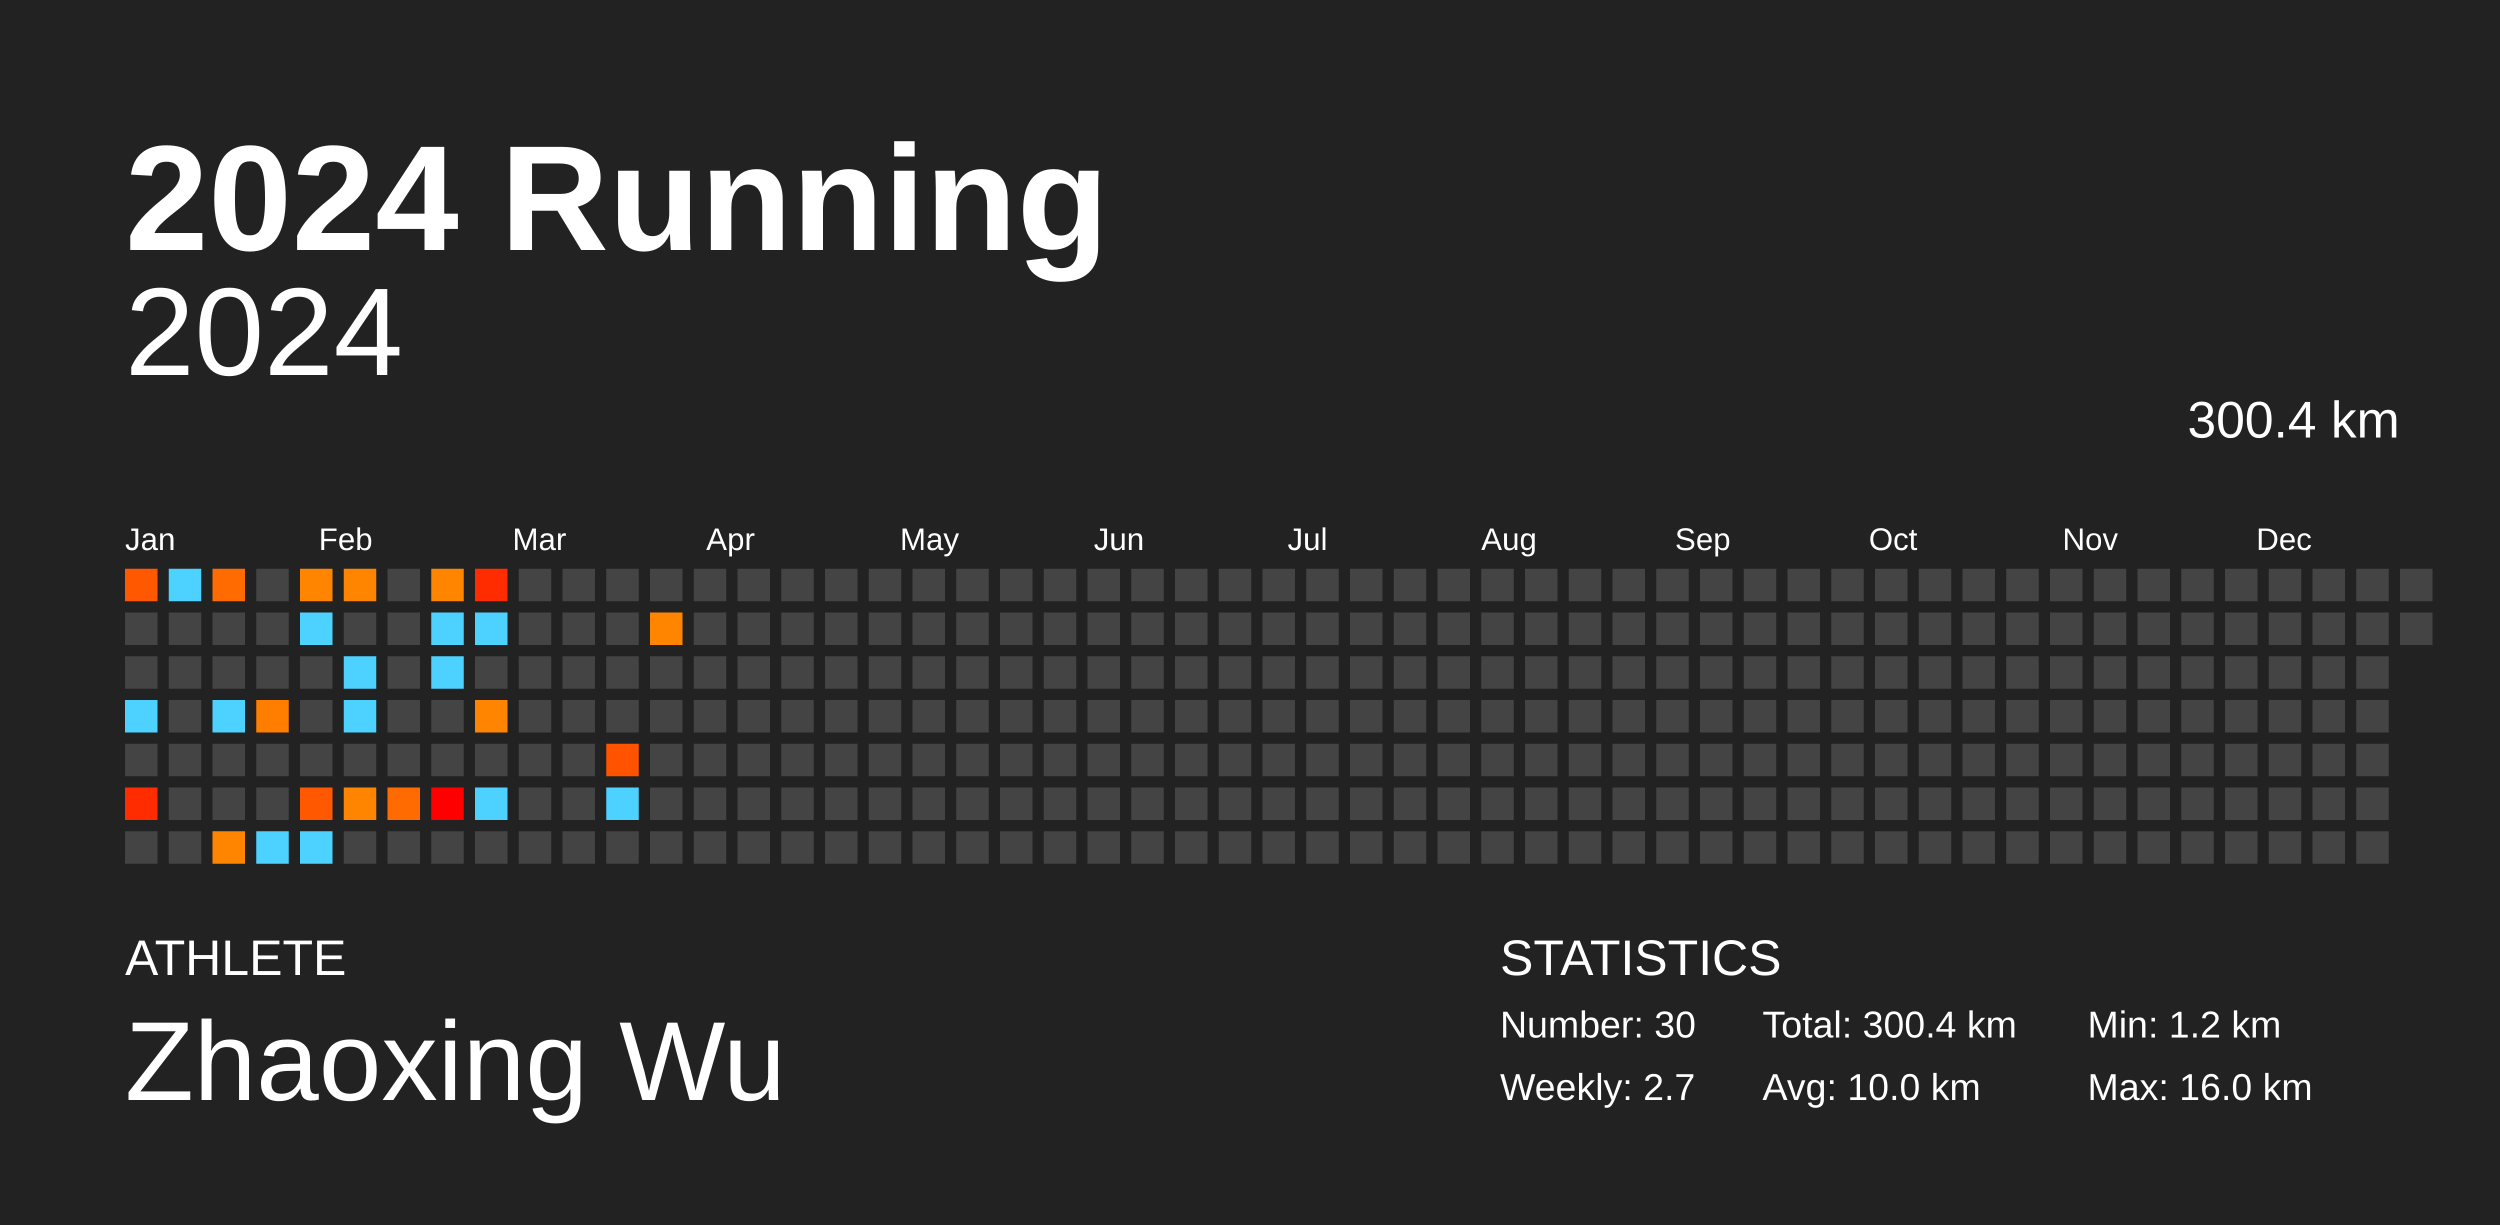
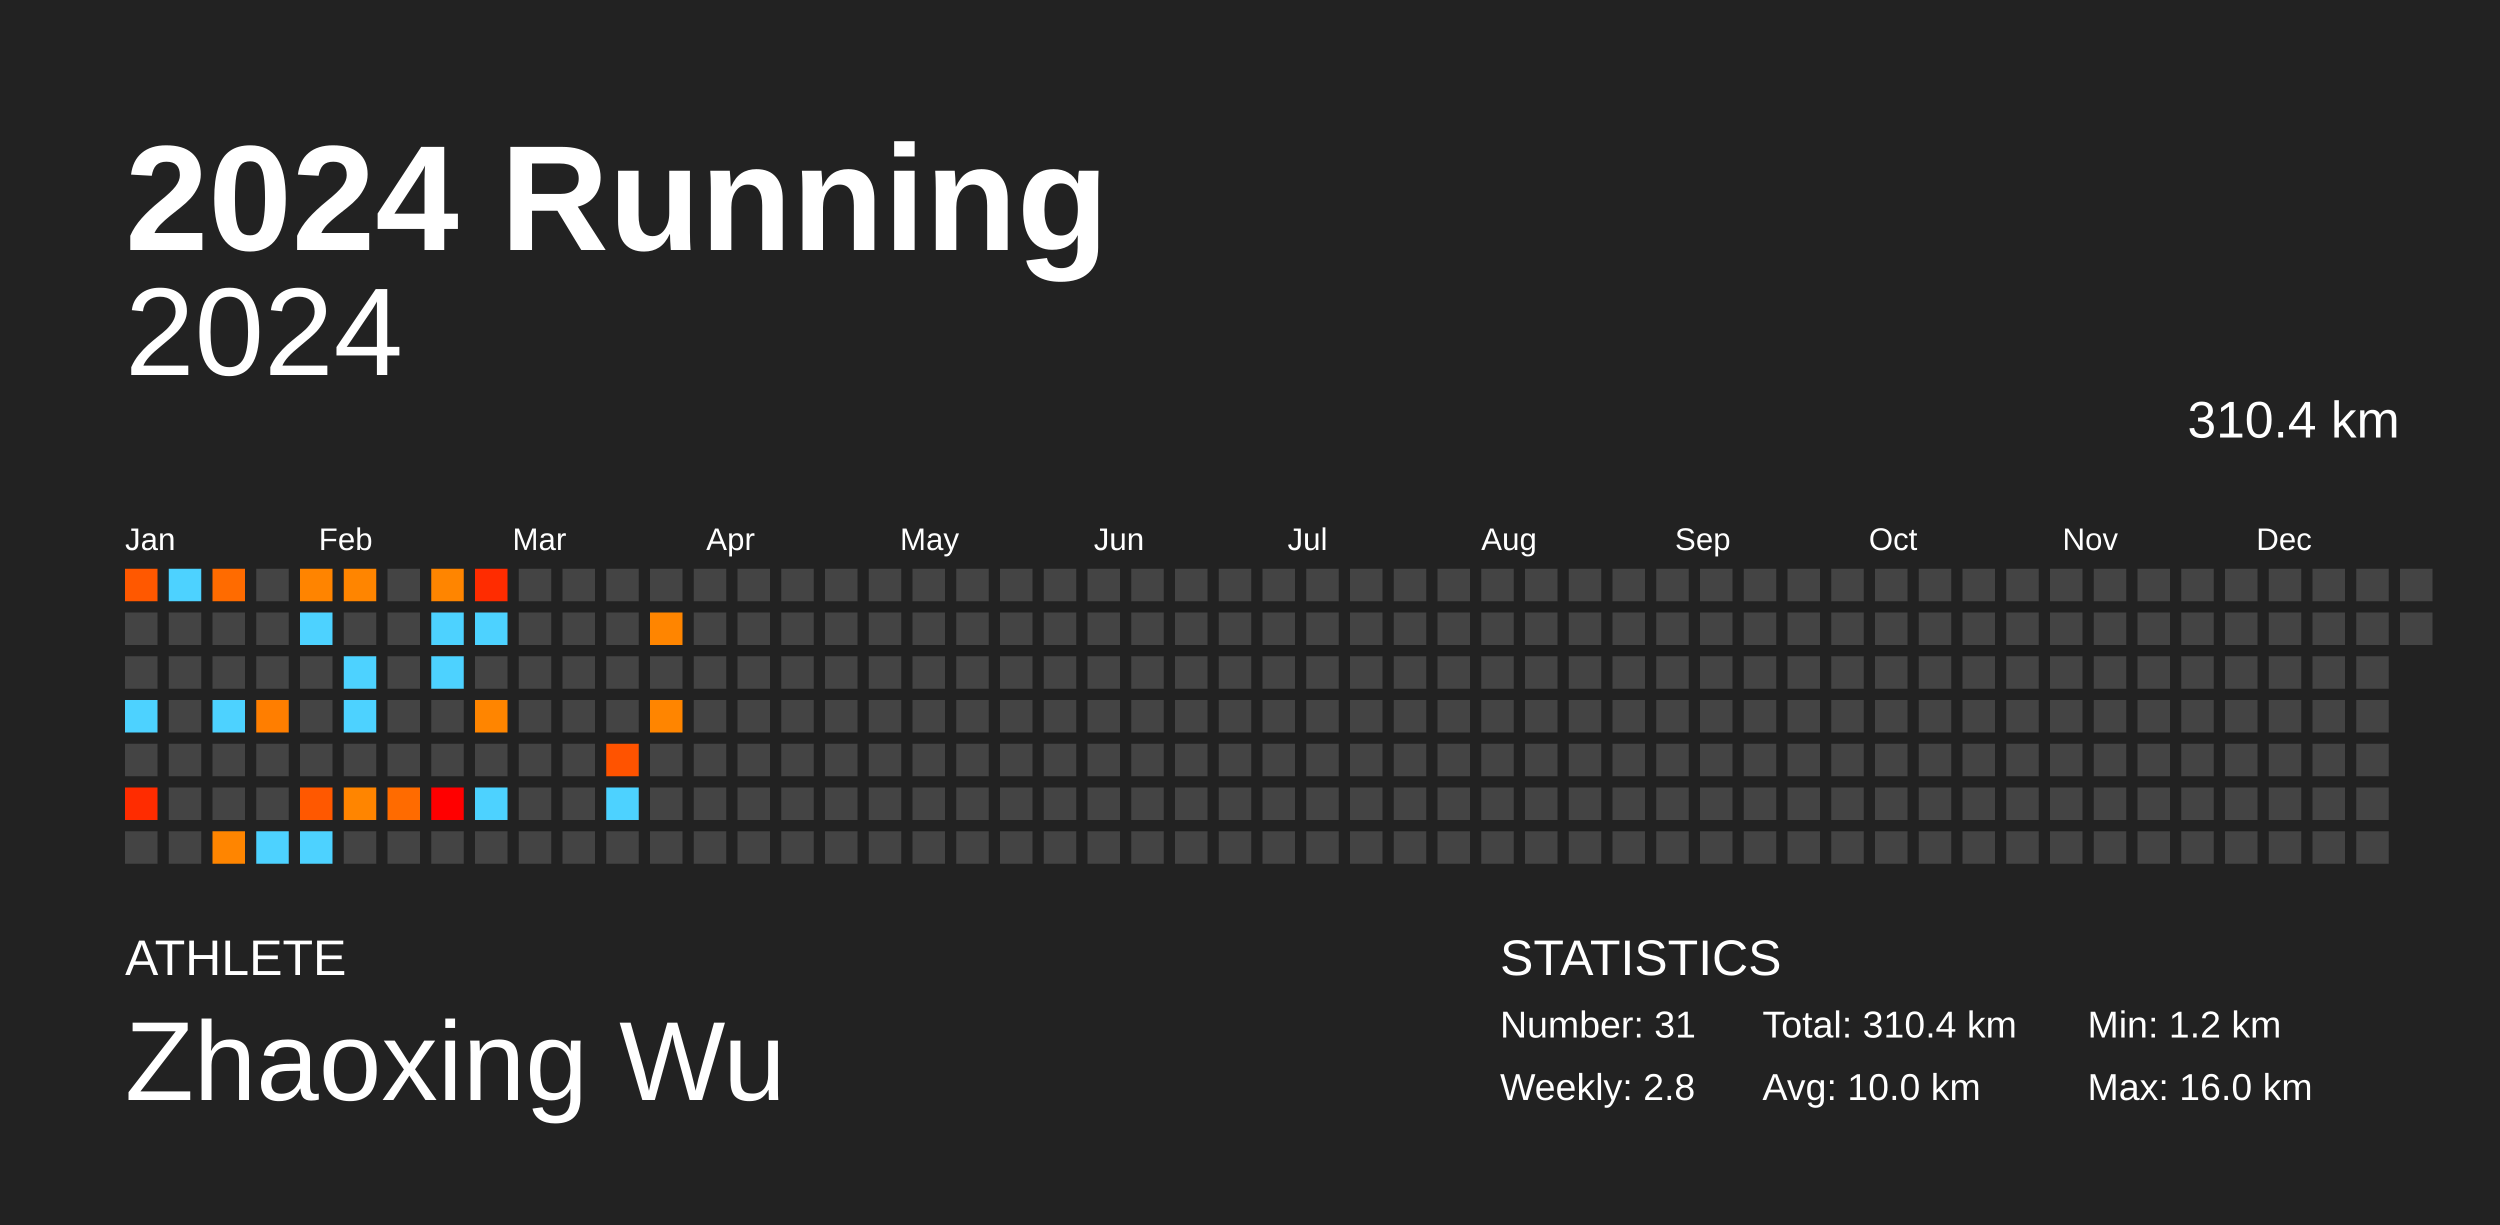
<svg xmlns="http://www.w3.org/2000/svg" baseProfile="full" height="98mm" version="1.1" viewBox="0,0,200,98" width="200mm">
  <defs />
  <rect fill="#222222" height="98" width="200" x="0" y="0" />
  <text fill="#FFFFFF" style="font-size:12px; font-family:Arial; font-weight:bold;" x="10" y="20">2024 Running</text>
  <text fill="#FFFFFF" style="font-size:4px; font-family:Arial" x="10" y="78">ATHLETE</text>
  <text fill="#FFFFFF" style="font-size:9px; font-family:Arial" x="10" y="88">Zhaoxing Wu</text>
  <text fill="#FFFFFF" style="font-size:4px; font-family:Arial" x="120" y="78">STATISTICS</text>
-   <text fill="#FFFFFF" style="font-size:3px; font-family:Arial" x="120" y="83">Number: 30</text>
-   <text fill="#FFFFFF" style="font-size:3px; font-family:Arial" x="120" y="88">Weekly: 2.7</text>
-   <text fill="#FFFFFF" style="font-size:3px; font-family:Arial" x="141" y="83">Total: 300.4 km</text>
+   <text fill="#FFFFFF" style="font-size:3px; font-family:Arial" x="120" y="83">Number: 31</text>
+   <text fill="#FFFFFF" style="font-size:3px; font-family:Arial" x="120" y="88">Weekly: 2.8</text>
+   <text fill="#FFFFFF" style="font-size:3px; font-family:Arial" x="141" y="83">Total: 310.4 km</text>
  <text fill="#FFFFFF" style="font-size:3px; font-family:Arial" x="141" y="88">Avg: 10.0 km</text>
  <text fill="#FFFFFF" style="font-size:3px; font-family:Arial" x="167" y="83">Min: 1.2 km</text>
  <text fill="#FFFFFF" style="font-size:3px; font-family:Arial" x="167" y="88">Max: 16.0 km</text>
  <text alignment-baseline="hanging" fill="#FFFFFF" style="font-size:10.0px; font-family:Arial;" x="10" y="30">2024</text>
-   <text alignment-baseline="hanging" fill="#FFFFFF" style="font-size:4.125px; font-family:Arial;" x="175" y="35">300.4 km</text>
+   <text alignment-baseline="hanging" fill="#FFFFFF" style="font-size:4.125px; font-family:Arial;" x="175" y="35">310.4 km</text>
  <text fill="#FFFFFF" style="font-size:2.5px; font-family:Arial" x="10.0" y="44">Jan</text>
  <text fill="#FFFFFF" style="font-size:2.5px; font-family:Arial" x="25.5" y="44">Feb</text>
  <text fill="#FFFFFF" style="font-size:2.5px; font-family:Arial" x="41.0" y="44">Mar</text>
  <text fill="#FFFFFF" style="font-size:2.5px; font-family:Arial" x="56.5" y="44">Apr</text>
  <text fill="#FFFFFF" style="font-size:2.5px; font-family:Arial" x="72.0" y="44">May</text>
  <text fill="#FFFFFF" style="font-size:2.5px; font-family:Arial" x="87.5" y="44">Jun</text>
  <text fill="#FFFFFF" style="font-size:2.5px; font-family:Arial" x="103.0" y="44">Jul</text>
  <text fill="#FFFFFF" style="font-size:2.5px; font-family:Arial" x="118.5" y="44">Aug</text>
  <text fill="#FFFFFF" style="font-size:2.5px; font-family:Arial" x="134.0" y="44">Sep</text>
  <text fill="#FFFFFF" style="font-size:2.5px; font-family:Arial" x="149.5" y="44">Oct</text>
  <text fill="#FFFFFF" style="font-size:2.5px; font-family:Arial" x="165.0" y="44">Nov</text>
  <text fill="#FFFFFF" style="font-size:2.5px; font-family:Arial" x="180.5" y="44">Dec</text>
  <rect fill="#ff5800" height="2.6" width="2.6" x="10.0" y="45.5" />
  <rect fill="#444444" height="2.6" width="2.6" x="10.0" y="49.0" />
  <rect fill="#444444" height="2.6" width="2.6" x="10.0" y="52.5" />
  <rect fill="#4dd2ff" height="2.6" width="2.6" x="10.0" y="56.0" />
  <rect fill="#444444" height="2.6" width="2.6" x="10.0" y="59.5" />
  <rect fill="#ff2c00" height="2.6" width="2.6" x="10.0" y="63.0" />
  <rect fill="#444444" height="2.6" width="2.6" x="10.0" y="66.5" />
  <rect fill="#4dd2ff" height="2.6" width="2.6" x="13.5" y="45.5" />
  <rect fill="#444444" height="2.6" width="2.6" x="13.5" y="49.0" />
  <rect fill="#444444" height="2.6" width="2.6" x="13.5" y="52.5" />
  <rect fill="#444444" height="2.6" width="2.6" x="13.5" y="56.0" />
  <rect fill="#444444" height="2.6" width="2.6" x="13.5" y="59.5" />
  <rect fill="#444444" height="2.6" width="2.6" x="13.5" y="63.0" />
  <rect fill="#444444" height="2.6" width="2.6" x="13.5" y="66.5" />
  <rect fill="#ff6b00" height="2.6" width="2.6" x="17.0" y="45.5" />
  <rect fill="#444444" height="2.6" width="2.6" x="17.0" y="49.0" />
  <rect fill="#444444" height="2.6" width="2.6" x="17.0" y="52.5" />
  <rect fill="#4dd2ff" height="2.6" width="2.6" x="17.0" y="56.0" />
  <rect fill="#444444" height="2.6" width="2.6" x="17.0" y="59.5" />
  <rect fill="#444444" height="2.6" width="2.6" x="17.0" y="63.0" />
  <rect fill="#ff8500" height="2.6" width="2.6" x="17.0" y="66.5" />
  <rect fill="#444444" height="2.6" width="2.6" x="20.5" y="45.5" />
  <rect fill="#444444" height="2.6" width="2.6" x="20.5" y="49.0" />
  <rect fill="#444444" height="2.6" width="2.6" x="20.5" y="52.5" />
  <rect fill="#ff7e00" height="2.6" width="2.6" x="20.5" y="56.0" />
  <rect fill="#444444" height="2.6" width="2.6" x="20.5" y="59.5" />
  <rect fill="#444444" height="2.6" width="2.6" x="20.5" y="63.0" />
  <rect fill="#4dd2ff" height="2.6" width="2.6" x="20.5" y="66.5" />
  <rect fill="#ff8400" height="2.6" width="2.6" x="24.0" y="45.5" />
  <rect fill="#4dd2ff" height="2.6" width="2.6" x="24.0" y="49.0" />
  <rect fill="#444444" height="2.6" width="2.6" x="24.0" y="52.5" />
  <rect fill="#444444" height="2.6" width="2.6" x="24.0" y="56.0" />
  <rect fill="#444444" height="2.6" width="2.6" x="24.0" y="59.5" />
  <rect fill="#ff5800" height="2.6" width="2.6" x="24.0" y="63.0" />
  <rect fill="#4dd2ff" height="2.6" width="2.6" x="24.0" y="66.5" />
  <rect fill="#ff8500" height="2.6" width="2.6" x="27.5" y="45.5" />
  <rect fill="#444444" height="2.6" width="2.6" x="27.5" y="49.0" />
  <rect fill="#4dd2ff" height="2.6" width="2.6" x="27.5" y="52.5" />
  <rect fill="#4dd2ff" height="2.6" width="2.6" x="27.5" y="56.0" />
  <rect fill="#444444" height="2.6" width="2.6" x="27.5" y="59.5" />
  <rect fill="#ff8500" height="2.6" width="2.6" x="27.5" y="63.0" />
  <rect fill="#444444" height="2.6" width="2.6" x="27.5" y="66.5" />
  <rect fill="#444444" height="2.6" width="2.6" x="31.0" y="45.5" />
  <rect fill="#444444" height="2.6" width="2.6" x="31.0" y="49.0" />
  <rect fill="#444444" height="2.6" width="2.6" x="31.0" y="52.5" />
  <rect fill="#444444" height="2.6" width="2.6" x="31.0" y="56.0" />
  <rect fill="#444444" height="2.6" width="2.6" x="31.0" y="59.5" />
  <rect fill="#ff6b00" height="2.6" width="2.6" x="31.0" y="63.0" />
  <rect fill="#444444" height="2.6" width="2.6" x="31.0" y="66.5" />
  <rect fill="#ff8500" height="2.6" width="2.6" x="34.5" y="45.5" />
  <rect fill="#4dd2ff" height="2.6" width="2.6" x="34.5" y="49.0" />
  <rect fill="#4dd2ff" height="2.6" width="2.6" x="34.5" y="52.5" />
  <rect fill="#444444" height="2.6" width="2.6" x="34.5" y="56.0" />
  <rect fill="#444444" height="2.6" width="2.6" x="34.5" y="59.5" />
  <rect fill="#ff0000" height="2.6" width="2.6" x="34.5" y="63.0" />
  <rect fill="#444444" height="2.6" width="2.6" x="34.5" y="66.5" />
  <rect fill="#ff2c00" height="2.6" width="2.6" x="38.0" y="45.5" />
  <rect fill="#4dd2ff" height="2.6" width="2.6" x="38.0" y="49.0" />
  <rect fill="#444444" height="2.6" width="2.6" x="38.0" y="52.5" />
  <rect fill="#ff8500" height="2.6" width="2.6" x="38.0" y="56.0" />
  <rect fill="#444444" height="2.6" width="2.6" x="38.0" y="59.5" />
  <rect fill="#4dd2ff" height="2.6" width="2.6" x="38.0" y="63.0" />
  <rect fill="#444444" height="2.6" width="2.6" x="38.0" y="66.5" />
  <rect fill="#444444" height="2.6" width="2.6" x="41.5" y="45.5" />
  <rect fill="#444444" height="2.6" width="2.6" x="41.5" y="49.0" />
  <rect fill="#444444" height="2.6" width="2.6" x="41.5" y="52.5" />
  <rect fill="#444444" height="2.6" width="2.6" x="41.5" y="56.0" />
  <rect fill="#444444" height="2.6" width="2.6" x="41.5" y="59.5" />
  <rect fill="#444444" height="2.6" width="2.6" x="41.5" y="63.0" />
  <rect fill="#444444" height="2.6" width="2.6" x="41.5" y="66.5" />
  <rect fill="#444444" height="2.6" width="2.6" x="45.0" y="45.5" />
  <rect fill="#444444" height="2.6" width="2.6" x="45.0" y="49.0" />
  <rect fill="#444444" height="2.6" width="2.6" x="45.0" y="52.5" />
  <rect fill="#444444" height="2.6" width="2.6" x="45.0" y="56.0" />
  <rect fill="#444444" height="2.6" width="2.6" x="45.0" y="59.5" />
  <rect fill="#444444" height="2.6" width="2.6" x="45.0" y="63.0" />
  <rect fill="#444444" height="2.6" width="2.6" x="45.0" y="66.5" />
  <rect fill="#444444" height="2.6" width="2.6" x="48.5" y="45.5" />
  <rect fill="#444444" height="2.6" width="2.6" x="48.5" y="49.0" />
  <rect fill="#444444" height="2.6" width="2.6" x="48.5" y="52.5" />
  <rect fill="#444444" height="2.6" width="2.6" x="48.5" y="56.0" />
  <rect fill="#ff5300" height="2.6" width="2.6" x="48.5" y="59.5" />
  <rect fill="#4dd2ff" height="2.6" width="2.6" x="48.5" y="63.0" />
  <rect fill="#444444" height="2.6" width="2.6" x="48.5" y="66.5" />
  <rect fill="#444444" height="2.6" width="2.6" x="52.0" y="45.5" />
  <rect fill="#ff8500" height="2.6" width="2.6" x="52.0" y="49.0" />
  <rect fill="#444444" height="2.6" width="2.6" x="52.0" y="52.5" />
-   <rect fill="#444444" height="2.6" width="2.6" x="52.0" y="56.0" />
+   <rect fill="#ff8500" height="2.6" width="2.6" x="52.0" y="56.0" />
  <rect fill="#444444" height="2.6" width="2.6" x="52.0" y="59.5" />
  <rect fill="#444444" height="2.6" width="2.6" x="52.0" y="63.0" />
  <rect fill="#444444" height="2.6" width="2.6" x="52.0" y="66.5" />
  <rect fill="#444444" height="2.6" width="2.6" x="55.5" y="45.5" />
  <rect fill="#444444" height="2.6" width="2.6" x="55.5" y="49.0" />
  <rect fill="#444444" height="2.6" width="2.6" x="55.5" y="52.5" />
  <rect fill="#444444" height="2.6" width="2.6" x="55.5" y="56.0" />
  <rect fill="#444444" height="2.6" width="2.6" x="55.5" y="59.5" />
  <rect fill="#444444" height="2.6" width="2.6" x="55.5" y="63.0" />
  <rect fill="#444444" height="2.6" width="2.6" x="55.5" y="66.5" />
  <rect fill="#444444" height="2.6" width="2.6" x="59.0" y="45.5" />
  <rect fill="#444444" height="2.6" width="2.6" x="59.0" y="49.0" />
  <rect fill="#444444" height="2.6" width="2.6" x="59.0" y="52.5" />
  <rect fill="#444444" height="2.6" width="2.6" x="59.0" y="56.0" />
  <rect fill="#444444" height="2.6" width="2.6" x="59.0" y="59.5" />
  <rect fill="#444444" height="2.6" width="2.6" x="59.0" y="63.0" />
  <rect fill="#444444" height="2.6" width="2.6" x="59.0" y="66.5" />
  <rect fill="#444444" height="2.6" width="2.6" x="62.5" y="45.5" />
  <rect fill="#444444" height="2.6" width="2.6" x="62.5" y="49.0" />
  <rect fill="#444444" height="2.6" width="2.6" x="62.5" y="52.5" />
  <rect fill="#444444" height="2.6" width="2.6" x="62.5" y="56.0" />
  <rect fill="#444444" height="2.6" width="2.6" x="62.5" y="59.5" />
  <rect fill="#444444" height="2.6" width="2.6" x="62.5" y="63.0" />
  <rect fill="#444444" height="2.6" width="2.6" x="62.5" y="66.5" />
  <rect fill="#444444" height="2.6" width="2.6" x="66.0" y="45.5" />
  <rect fill="#444444" height="2.6" width="2.6" x="66.0" y="49.0" />
  <rect fill="#444444" height="2.6" width="2.6" x="66.0" y="52.5" />
  <rect fill="#444444" height="2.6" width="2.6" x="66.0" y="56.0" />
  <rect fill="#444444" height="2.6" width="2.6" x="66.0" y="59.5" />
  <rect fill="#444444" height="2.6" width="2.6" x="66.0" y="63.0" />
  <rect fill="#444444" height="2.6" width="2.6" x="66.0" y="66.5" />
  <rect fill="#444444" height="2.6" width="2.6" x="69.5" y="45.5" />
  <rect fill="#444444" height="2.6" width="2.6" x="69.5" y="49.0" />
  <rect fill="#444444" height="2.6" width="2.6" x="69.5" y="52.5" />
  <rect fill="#444444" height="2.6" width="2.6" x="69.5" y="56.0" />
  <rect fill="#444444" height="2.6" width="2.6" x="69.5" y="59.5" />
  <rect fill="#444444" height="2.6" width="2.6" x="69.5" y="63.0" />
  <rect fill="#444444" height="2.6" width="2.6" x="69.5" y="66.5" />
  <rect fill="#444444" height="2.6" width="2.6" x="73.0" y="45.5" />
  <rect fill="#444444" height="2.6" width="2.6" x="73.0" y="49.0" />
  <rect fill="#444444" height="2.6" width="2.6" x="73.0" y="52.5" />
  <rect fill="#444444" height="2.6" width="2.6" x="73.0" y="56.0" />
  <rect fill="#444444" height="2.6" width="2.6" x="73.0" y="59.5" />
  <rect fill="#444444" height="2.6" width="2.6" x="73.0" y="63.0" />
  <rect fill="#444444" height="2.6" width="2.6" x="73.0" y="66.5" />
  <rect fill="#444444" height="2.6" width="2.6" x="76.5" y="45.5" />
  <rect fill="#444444" height="2.6" width="2.6" x="76.5" y="49.0" />
  <rect fill="#444444" height="2.6" width="2.6" x="76.5" y="52.5" />
  <rect fill="#444444" height="2.6" width="2.6" x="76.5" y="56.0" />
  <rect fill="#444444" height="2.6" width="2.6" x="76.5" y="59.5" />
  <rect fill="#444444" height="2.6" width="2.6" x="76.5" y="63.0" />
  <rect fill="#444444" height="2.6" width="2.6" x="76.5" y="66.5" />
  <rect fill="#444444" height="2.6" width="2.6" x="80.0" y="45.5" />
  <rect fill="#444444" height="2.6" width="2.6" x="80.0" y="49.0" />
  <rect fill="#444444" height="2.6" width="2.6" x="80.0" y="52.5" />
  <rect fill="#444444" height="2.6" width="2.6" x="80.0" y="56.0" />
  <rect fill="#444444" height="2.6" width="2.6" x="80.0" y="59.5" />
  <rect fill="#444444" height="2.6" width="2.6" x="80.0" y="63.0" />
  <rect fill="#444444" height="2.6" width="2.6" x="80.0" y="66.5" />
  <rect fill="#444444" height="2.6" width="2.6" x="83.5" y="45.5" />
  <rect fill="#444444" height="2.6" width="2.6" x="83.5" y="49.0" />
  <rect fill="#444444" height="2.6" width="2.6" x="83.5" y="52.5" />
  <rect fill="#444444" height="2.6" width="2.6" x="83.5" y="56.0" />
  <rect fill="#444444" height="2.6" width="2.6" x="83.5" y="59.5" />
  <rect fill="#444444" height="2.6" width="2.6" x="83.5" y="63.0" />
  <rect fill="#444444" height="2.6" width="2.6" x="83.5" y="66.5" />
  <rect fill="#444444" height="2.6" width="2.6" x="87.0" y="45.5" />
  <rect fill="#444444" height="2.6" width="2.6" x="87.0" y="49.0" />
  <rect fill="#444444" height="2.6" width="2.6" x="87.0" y="52.5" />
  <rect fill="#444444" height="2.6" width="2.6" x="87.0" y="56.0" />
  <rect fill="#444444" height="2.6" width="2.6" x="87.0" y="59.5" />
  <rect fill="#444444" height="2.6" width="2.6" x="87.0" y="63.0" />
  <rect fill="#444444" height="2.6" width="2.6" x="87.0" y="66.5" />
  <rect fill="#444444" height="2.6" width="2.6" x="90.5" y="45.5" />
  <rect fill="#444444" height="2.6" width="2.6" x="90.5" y="49.0" />
  <rect fill="#444444" height="2.6" width="2.6" x="90.5" y="52.5" />
  <rect fill="#444444" height="2.6" width="2.6" x="90.5" y="56.0" />
  <rect fill="#444444" height="2.6" width="2.6" x="90.5" y="59.5" />
  <rect fill="#444444" height="2.6" width="2.6" x="90.5" y="63.0" />
  <rect fill="#444444" height="2.6" width="2.6" x="90.5" y="66.5" />
  <rect fill="#444444" height="2.6" width="2.6" x="94.0" y="45.5" />
  <rect fill="#444444" height="2.6" width="2.6" x="94.0" y="49.0" />
  <rect fill="#444444" height="2.6" width="2.6" x="94.0" y="52.5" />
  <rect fill="#444444" height="2.6" width="2.6" x="94.0" y="56.0" />
  <rect fill="#444444" height="2.6" width="2.6" x="94.0" y="59.5" />
  <rect fill="#444444" height="2.6" width="2.6" x="94.0" y="63.0" />
  <rect fill="#444444" height="2.6" width="2.6" x="94.0" y="66.5" />
  <rect fill="#444444" height="2.6" width="2.6" x="97.5" y="45.5" />
  <rect fill="#444444" height="2.6" width="2.6" x="97.5" y="49.0" />
  <rect fill="#444444" height="2.6" width="2.6" x="97.5" y="52.5" />
  <rect fill="#444444" height="2.6" width="2.6" x="97.5" y="56.0" />
  <rect fill="#444444" height="2.6" width="2.6" x="97.5" y="59.5" />
  <rect fill="#444444" height="2.6" width="2.6" x="97.5" y="63.0" />
  <rect fill="#444444" height="2.6" width="2.6" x="97.5" y="66.5" />
  <rect fill="#444444" height="2.6" width="2.6" x="101.0" y="45.5" />
  <rect fill="#444444" height="2.6" width="2.6" x="101.0" y="49.0" />
  <rect fill="#444444" height="2.6" width="2.6" x="101.0" y="52.5" />
  <rect fill="#444444" height="2.6" width="2.6" x="101.0" y="56.0" />
  <rect fill="#444444" height="2.6" width="2.6" x="101.0" y="59.5" />
  <rect fill="#444444" height="2.6" width="2.6" x="101.0" y="63.0" />
  <rect fill="#444444" height="2.6" width="2.6" x="101.0" y="66.5" />
  <rect fill="#444444" height="2.6" width="2.6" x="104.5" y="45.5" />
  <rect fill="#444444" height="2.6" width="2.6" x="104.5" y="49.0" />
  <rect fill="#444444" height="2.6" width="2.6" x="104.5" y="52.5" />
  <rect fill="#444444" height="2.6" width="2.6" x="104.5" y="56.0" />
  <rect fill="#444444" height="2.6" width="2.6" x="104.5" y="59.5" />
  <rect fill="#444444" height="2.6" width="2.6" x="104.5" y="63.0" />
  <rect fill="#444444" height="2.6" width="2.6" x="104.5" y="66.5" />
  <rect fill="#444444" height="2.6" width="2.6" x="108.0" y="45.5" />
  <rect fill="#444444" height="2.6" width="2.6" x="108.0" y="49.0" />
  <rect fill="#444444" height="2.6" width="2.6" x="108.0" y="52.5" />
  <rect fill="#444444" height="2.6" width="2.6" x="108.0" y="56.0" />
  <rect fill="#444444" height="2.6" width="2.6" x="108.0" y="59.5" />
  <rect fill="#444444" height="2.6" width="2.6" x="108.0" y="63.0" />
  <rect fill="#444444" height="2.6" width="2.6" x="108.0" y="66.5" />
  <rect fill="#444444" height="2.6" width="2.6" x="111.5" y="45.5" />
  <rect fill="#444444" height="2.6" width="2.6" x="111.5" y="49.0" />
  <rect fill="#444444" height="2.6" width="2.6" x="111.5" y="52.5" />
  <rect fill="#444444" height="2.6" width="2.6" x="111.5" y="56.0" />
  <rect fill="#444444" height="2.6" width="2.6" x="111.5" y="59.5" />
  <rect fill="#444444" height="2.6" width="2.6" x="111.5" y="63.0" />
  <rect fill="#444444" height="2.6" width="2.6" x="111.5" y="66.5" />
  <rect fill="#444444" height="2.6" width="2.6" x="115.0" y="45.5" />
  <rect fill="#444444" height="2.6" width="2.6" x="115.0" y="49.0" />
  <rect fill="#444444" height="2.6" width="2.6" x="115.0" y="52.5" />
  <rect fill="#444444" height="2.6" width="2.6" x="115.0" y="56.0" />
  <rect fill="#444444" height="2.6" width="2.6" x="115.0" y="59.5" />
  <rect fill="#444444" height="2.6" width="2.6" x="115.0" y="63.0" />
  <rect fill="#444444" height="2.6" width="2.6" x="115.0" y="66.5" />
  <rect fill="#444444" height="2.6" width="2.6" x="118.5" y="45.5" />
  <rect fill="#444444" height="2.6" width="2.6" x="118.5" y="49.0" />
  <rect fill="#444444" height="2.6" width="2.6" x="118.5" y="52.5" />
  <rect fill="#444444" height="2.6" width="2.6" x="118.5" y="56.0" />
  <rect fill="#444444" height="2.6" width="2.6" x="118.5" y="59.5" />
  <rect fill="#444444" height="2.6" width="2.6" x="118.5" y="63.0" />
  <rect fill="#444444" height="2.6" width="2.6" x="118.5" y="66.5" />
  <rect fill="#444444" height="2.6" width="2.6" x="122.0" y="45.5" />
  <rect fill="#444444" height="2.6" width="2.6" x="122.0" y="49.0" />
  <rect fill="#444444" height="2.6" width="2.6" x="122.0" y="52.5" />
  <rect fill="#444444" height="2.6" width="2.6" x="122.0" y="56.0" />
  <rect fill="#444444" height="2.6" width="2.6" x="122.0" y="59.5" />
  <rect fill="#444444" height="2.6" width="2.6" x="122.0" y="63.0" />
  <rect fill="#444444" height="2.6" width="2.6" x="122.0" y="66.5" />
  <rect fill="#444444" height="2.6" width="2.6" x="125.5" y="45.5" />
  <rect fill="#444444" height="2.6" width="2.6" x="125.5" y="49.0" />
  <rect fill="#444444" height="2.6" width="2.6" x="125.5" y="52.5" />
  <rect fill="#444444" height="2.6" width="2.6" x="125.5" y="56.0" />
  <rect fill="#444444" height="2.6" width="2.6" x="125.5" y="59.5" />
  <rect fill="#444444" height="2.6" width="2.6" x="125.5" y="63.0" />
  <rect fill="#444444" height="2.6" width="2.6" x="125.5" y="66.5" />
  <rect fill="#444444" height="2.6" width="2.6" x="129.0" y="45.5" />
  <rect fill="#444444" height="2.6" width="2.6" x="129.0" y="49.0" />
  <rect fill="#444444" height="2.6" width="2.6" x="129.0" y="52.5" />
  <rect fill="#444444" height="2.6" width="2.6" x="129.0" y="56.0" />
  <rect fill="#444444" height="2.6" width="2.6" x="129.0" y="59.5" />
  <rect fill="#444444" height="2.6" width="2.6" x="129.0" y="63.0" />
  <rect fill="#444444" height="2.6" width="2.6" x="129.0" y="66.5" />
  <rect fill="#444444" height="2.6" width="2.6" x="132.5" y="45.5" />
  <rect fill="#444444" height="2.6" width="2.6" x="132.5" y="49.0" />
  <rect fill="#444444" height="2.6" width="2.6" x="132.5" y="52.5" />
  <rect fill="#444444" height="2.6" width="2.6" x="132.5" y="56.0" />
  <rect fill="#444444" height="2.6" width="2.6" x="132.5" y="59.5" />
  <rect fill="#444444" height="2.6" width="2.6" x="132.5" y="63.0" />
  <rect fill="#444444" height="2.6" width="2.6" x="132.5" y="66.5" />
  <rect fill="#444444" height="2.6" width="2.6" x="136.0" y="45.5" />
  <rect fill="#444444" height="2.6" width="2.6" x="136.0" y="49.0" />
  <rect fill="#444444" height="2.6" width="2.6" x="136.0" y="52.5" />
  <rect fill="#444444" height="2.6" width="2.6" x="136.0" y="56.0" />
  <rect fill="#444444" height="2.6" width="2.6" x="136.0" y="59.5" />
  <rect fill="#444444" height="2.6" width="2.6" x="136.0" y="63.0" />
  <rect fill="#444444" height="2.6" width="2.6" x="136.0" y="66.5" />
  <rect fill="#444444" height="2.6" width="2.6" x="139.5" y="45.5" />
  <rect fill="#444444" height="2.6" width="2.6" x="139.5" y="49.0" />
  <rect fill="#444444" height="2.6" width="2.6" x="139.5" y="52.5" />
  <rect fill="#444444" height="2.6" width="2.6" x="139.5" y="56.0" />
  <rect fill="#444444" height="2.6" width="2.6" x="139.5" y="59.5" />
  <rect fill="#444444" height="2.6" width="2.6" x="139.5" y="63.0" />
  <rect fill="#444444" height="2.6" width="2.6" x="139.5" y="66.5" />
  <rect fill="#444444" height="2.6" width="2.6" x="143.0" y="45.5" />
  <rect fill="#444444" height="2.6" width="2.6" x="143.0" y="49.0" />
  <rect fill="#444444" height="2.6" width="2.6" x="143.0" y="52.5" />
  <rect fill="#444444" height="2.6" width="2.6" x="143.0" y="56.0" />
  <rect fill="#444444" height="2.6" width="2.6" x="143.0" y="59.5" />
  <rect fill="#444444" height="2.6" width="2.6" x="143.0" y="63.0" />
  <rect fill="#444444" height="2.6" width="2.6" x="143.0" y="66.5" />
  <rect fill="#444444" height="2.6" width="2.6" x="146.5" y="45.5" />
  <rect fill="#444444" height="2.6" width="2.6" x="146.5" y="49.0" />
  <rect fill="#444444" height="2.6" width="2.6" x="146.5" y="52.5" />
  <rect fill="#444444" height="2.6" width="2.6" x="146.5" y="56.0" />
  <rect fill="#444444" height="2.6" width="2.6" x="146.5" y="59.5" />
  <rect fill="#444444" height="2.6" width="2.6" x="146.5" y="63.0" />
  <rect fill="#444444" height="2.6" width="2.6" x="146.5" y="66.5" />
  <rect fill="#444444" height="2.6" width="2.6" x="150.0" y="45.5" />
  <rect fill="#444444" height="2.6" width="2.6" x="150.0" y="49.0" />
  <rect fill="#444444" height="2.6" width="2.6" x="150.0" y="52.5" />
  <rect fill="#444444" height="2.6" width="2.6" x="150.0" y="56.0" />
  <rect fill="#444444" height="2.6" width="2.6" x="150.0" y="59.5" />
  <rect fill="#444444" height="2.6" width="2.6" x="150.0" y="63.0" />
  <rect fill="#444444" height="2.6" width="2.6" x="150.0" y="66.5" />
  <rect fill="#444444" height="2.6" width="2.6" x="153.5" y="45.5" />
  <rect fill="#444444" height="2.6" width="2.6" x="153.5" y="49.0" />
  <rect fill="#444444" height="2.6" width="2.6" x="153.5" y="52.5" />
  <rect fill="#444444" height="2.6" width="2.6" x="153.5" y="56.0" />
  <rect fill="#444444" height="2.6" width="2.6" x="153.5" y="59.5" />
  <rect fill="#444444" height="2.6" width="2.6" x="153.5" y="63.0" />
  <rect fill="#444444" height="2.6" width="2.6" x="153.5" y="66.5" />
  <rect fill="#444444" height="2.6" width="2.6" x="157.0" y="45.5" />
  <rect fill="#444444" height="2.6" width="2.6" x="157.0" y="49.0" />
  <rect fill="#444444" height="2.6" width="2.6" x="157.0" y="52.5" />
  <rect fill="#444444" height="2.6" width="2.6" x="157.0" y="56.0" />
  <rect fill="#444444" height="2.6" width="2.6" x="157.0" y="59.5" />
  <rect fill="#444444" height="2.6" width="2.6" x="157.0" y="63.0" />
  <rect fill="#444444" height="2.6" width="2.6" x="157.0" y="66.5" />
  <rect fill="#444444" height="2.6" width="2.6" x="160.5" y="45.5" />
  <rect fill="#444444" height="2.6" width="2.6" x="160.5" y="49.0" />
  <rect fill="#444444" height="2.6" width="2.6" x="160.5" y="52.5" />
  <rect fill="#444444" height="2.6" width="2.6" x="160.5" y="56.0" />
  <rect fill="#444444" height="2.6" width="2.6" x="160.5" y="59.5" />
  <rect fill="#444444" height="2.6" width="2.6" x="160.5" y="63.0" />
  <rect fill="#444444" height="2.6" width="2.6" x="160.5" y="66.5" />
  <rect fill="#444444" height="2.6" width="2.6" x="164.0" y="45.5" />
  <rect fill="#444444" height="2.6" width="2.6" x="164.0" y="49.0" />
  <rect fill="#444444" height="2.6" width="2.6" x="164.0" y="52.5" />
  <rect fill="#444444" height="2.6" width="2.6" x="164.0" y="56.0" />
  <rect fill="#444444" height="2.6" width="2.6" x="164.0" y="59.5" />
  <rect fill="#444444" height="2.6" width="2.6" x="164.0" y="63.0" />
  <rect fill="#444444" height="2.6" width="2.6" x="164.0" y="66.5" />
  <rect fill="#444444" height="2.6" width="2.6" x="167.5" y="45.5" />
  <rect fill="#444444" height="2.6" width="2.6" x="167.5" y="49.0" />
  <rect fill="#444444" height="2.6" width="2.6" x="167.5" y="52.5" />
  <rect fill="#444444" height="2.6" width="2.6" x="167.5" y="56.0" />
  <rect fill="#444444" height="2.6" width="2.6" x="167.5" y="59.5" />
  <rect fill="#444444" height="2.6" width="2.6" x="167.5" y="63.0" />
  <rect fill="#444444" height="2.6" width="2.6" x="167.5" y="66.5" />
  <rect fill="#444444" height="2.6" width="2.6" x="171.0" y="45.5" />
  <rect fill="#444444" height="2.6" width="2.6" x="171.0" y="49.0" />
  <rect fill="#444444" height="2.6" width="2.6" x="171.0" y="52.5" />
  <rect fill="#444444" height="2.6" width="2.6" x="171.0" y="56.0" />
  <rect fill="#444444" height="2.6" width="2.6" x="171.0" y="59.5" />
  <rect fill="#444444" height="2.6" width="2.6" x="171.0" y="63.0" />
  <rect fill="#444444" height="2.6" width="2.6" x="171.0" y="66.5" />
  <rect fill="#444444" height="2.6" width="2.6" x="174.5" y="45.5" />
  <rect fill="#444444" height="2.6" width="2.6" x="174.5" y="49.0" />
  <rect fill="#444444" height="2.6" width="2.6" x="174.5" y="52.5" />
  <rect fill="#444444" height="2.6" width="2.6" x="174.5" y="56.0" />
  <rect fill="#444444" height="2.6" width="2.6" x="174.5" y="59.5" />
  <rect fill="#444444" height="2.6" width="2.6" x="174.5" y="63.0" />
  <rect fill="#444444" height="2.6" width="2.6" x="174.5" y="66.5" />
  <rect fill="#444444" height="2.6" width="2.6" x="178.0" y="45.5" />
  <rect fill="#444444" height="2.6" width="2.6" x="178.0" y="49.0" />
  <rect fill="#444444" height="2.6" width="2.6" x="178.0" y="52.5" />
  <rect fill="#444444" height="2.6" width="2.6" x="178.0" y="56.0" />
  <rect fill="#444444" height="2.6" width="2.6" x="178.0" y="59.5" />
  <rect fill="#444444" height="2.6" width="2.6" x="178.0" y="63.0" />
  <rect fill="#444444" height="2.6" width="2.6" x="178.0" y="66.5" />
  <rect fill="#444444" height="2.6" width="2.6" x="181.5" y="45.5" />
  <rect fill="#444444" height="2.6" width="2.6" x="181.5" y="49.0" />
  <rect fill="#444444" height="2.6" width="2.6" x="181.5" y="52.5" />
  <rect fill="#444444" height="2.6" width="2.6" x="181.5" y="56.0" />
  <rect fill="#444444" height="2.6" width="2.6" x="181.5" y="59.5" />
  <rect fill="#444444" height="2.6" width="2.6" x="181.5" y="63.0" />
  <rect fill="#444444" height="2.6" width="2.6" x="181.5" y="66.5" />
  <rect fill="#444444" height="2.6" width="2.6" x="185.0" y="45.5" />
  <rect fill="#444444" height="2.6" width="2.6" x="185.0" y="49.0" />
  <rect fill="#444444" height="2.6" width="2.6" x="185.0" y="52.5" />
  <rect fill="#444444" height="2.6" width="2.6" x="185.0" y="56.0" />
  <rect fill="#444444" height="2.6" width="2.6" x="185.0" y="59.5" />
  <rect fill="#444444" height="2.6" width="2.6" x="185.0" y="63.0" />
  <rect fill="#444444" height="2.6" width="2.6" x="185.0" y="66.5" />
  <rect fill="#444444" height="2.6" width="2.6" x="188.5" y="45.5" />
  <rect fill="#444444" height="2.6" width="2.6" x="188.5" y="49.0" />
  <rect fill="#444444" height="2.6" width="2.6" x="188.5" y="52.5" />
  <rect fill="#444444" height="2.6" width="2.6" x="188.5" y="56.0" />
  <rect fill="#444444" height="2.6" width="2.6" x="188.5" y="59.5" />
  <rect fill="#444444" height="2.6" width="2.6" x="188.5" y="63.0" />
  <rect fill="#444444" height="2.6" width="2.6" x="188.5" y="66.5" />
  <rect fill="#444444" height="2.6" width="2.6" x="192.0" y="45.5" />
  <rect fill="#444444" height="2.6" width="2.6" x="192.0" y="49.0" />
</svg>
